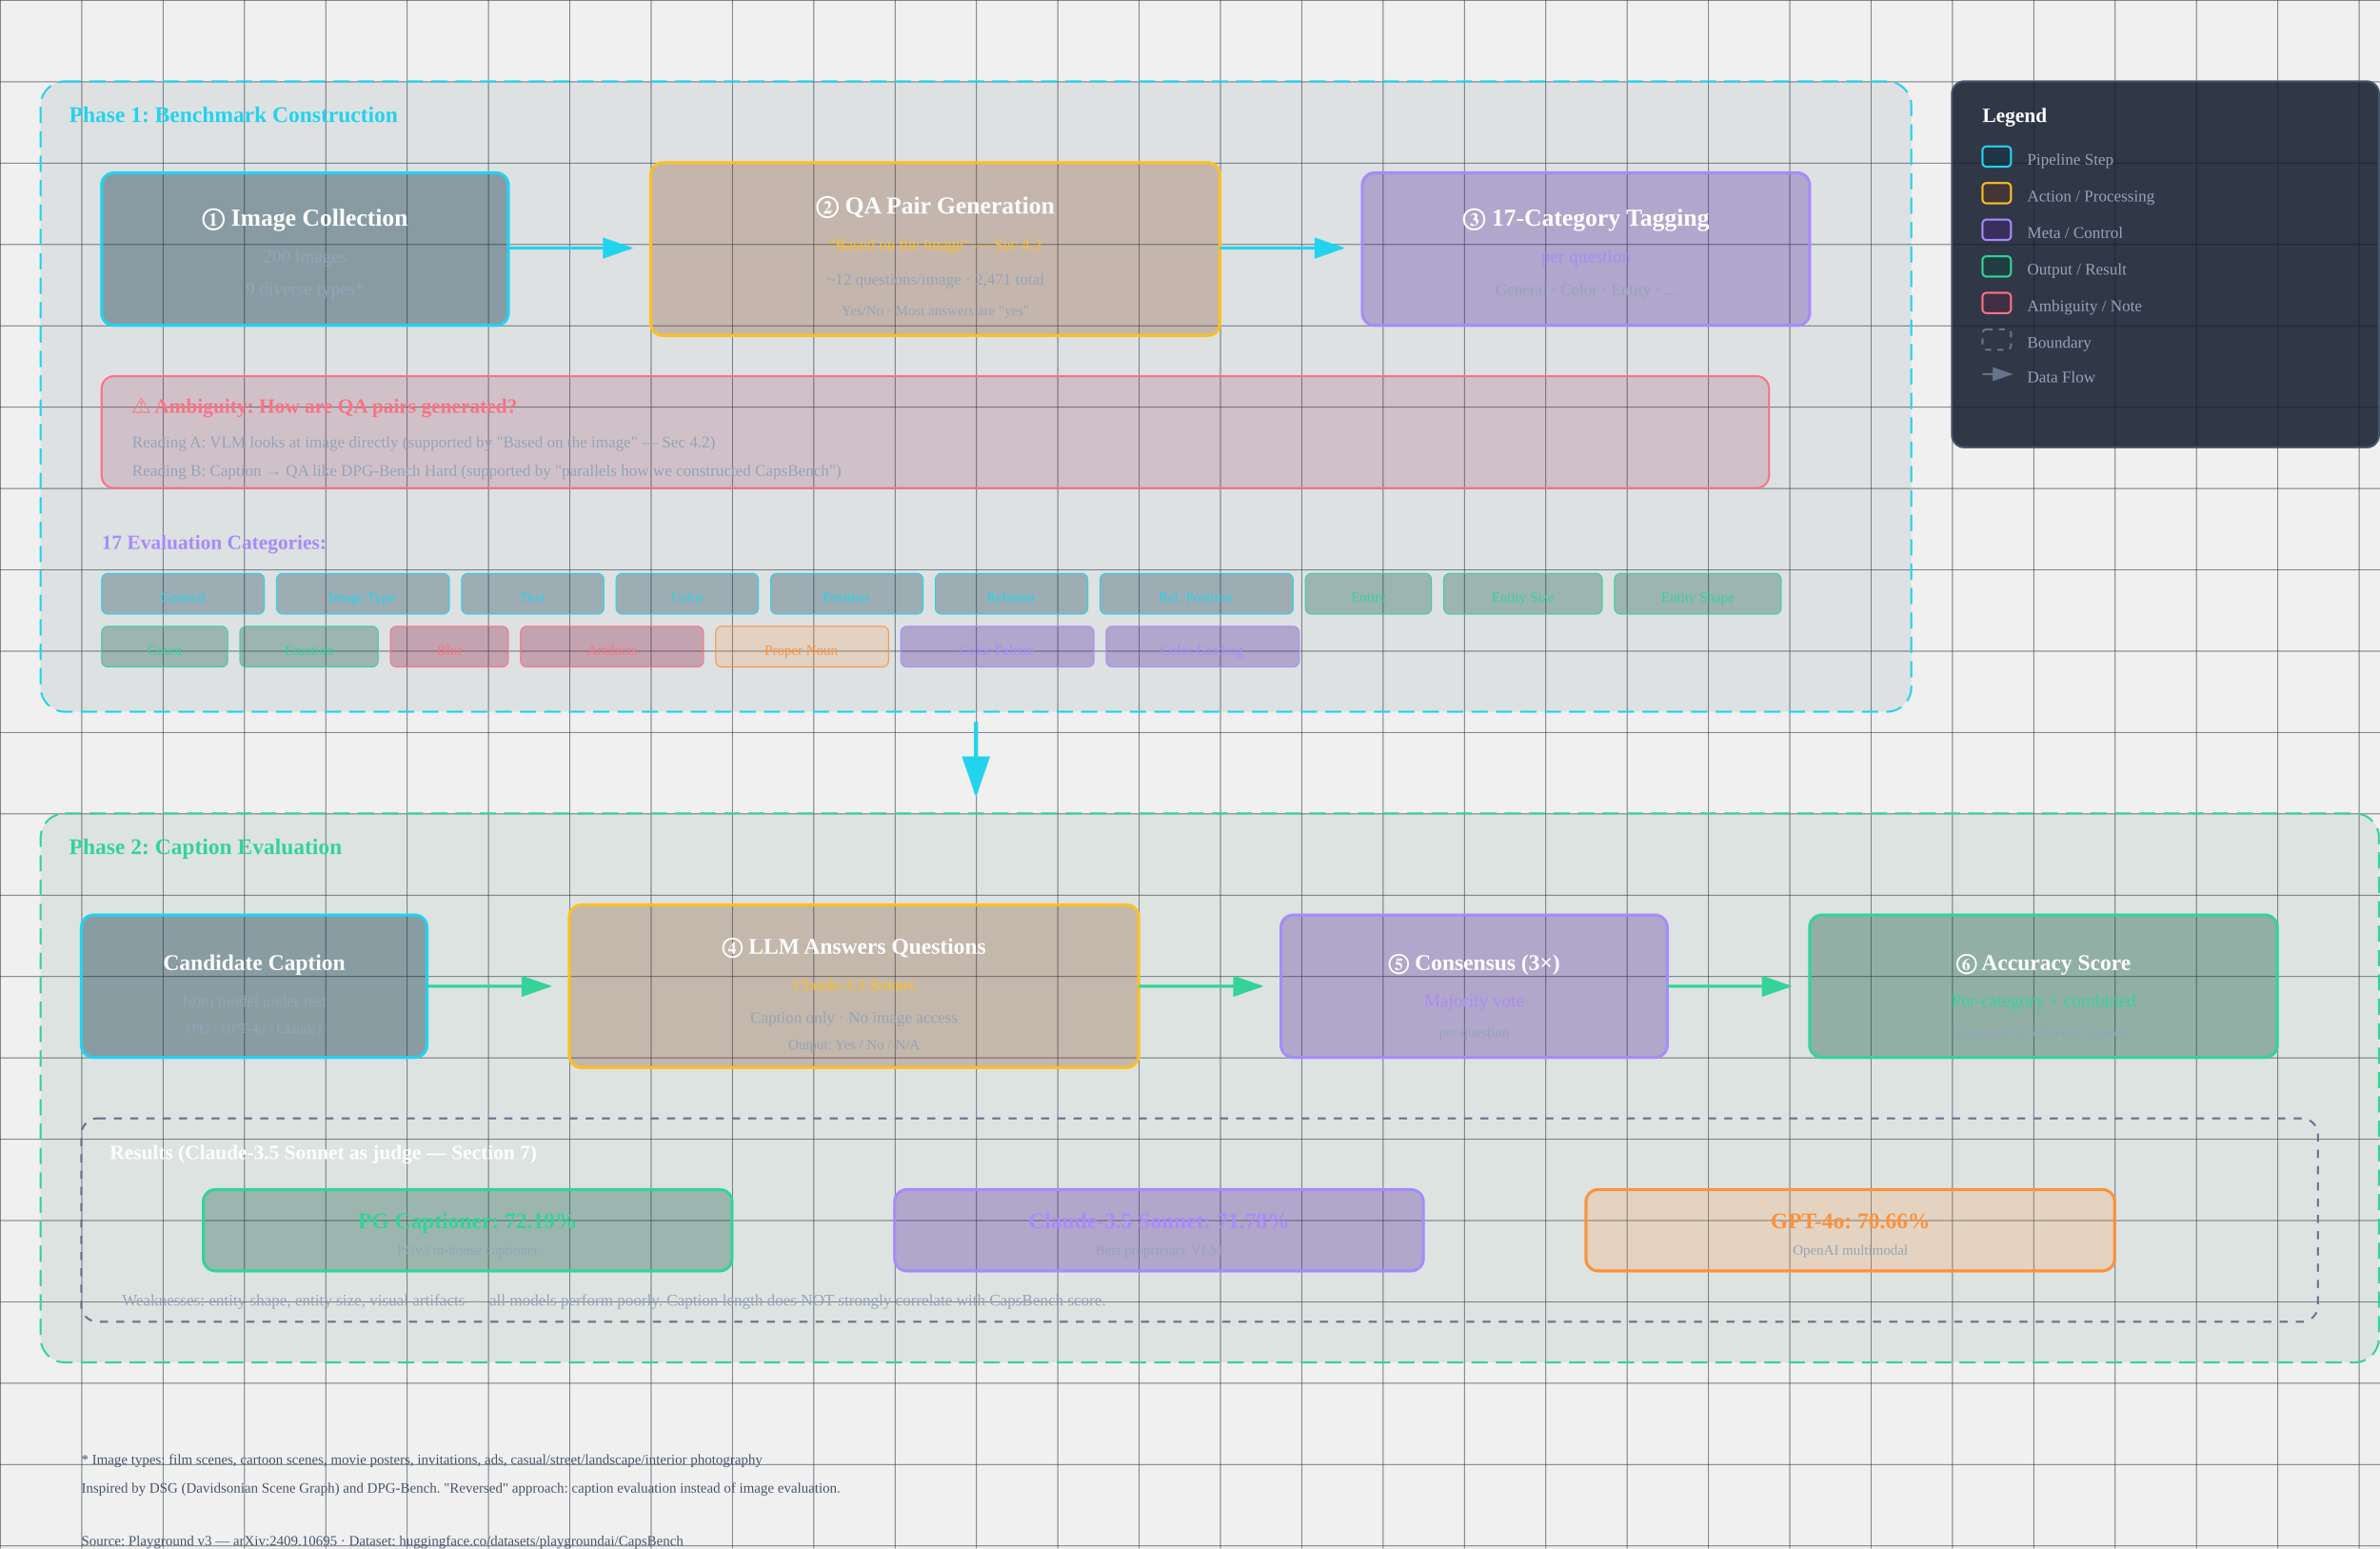
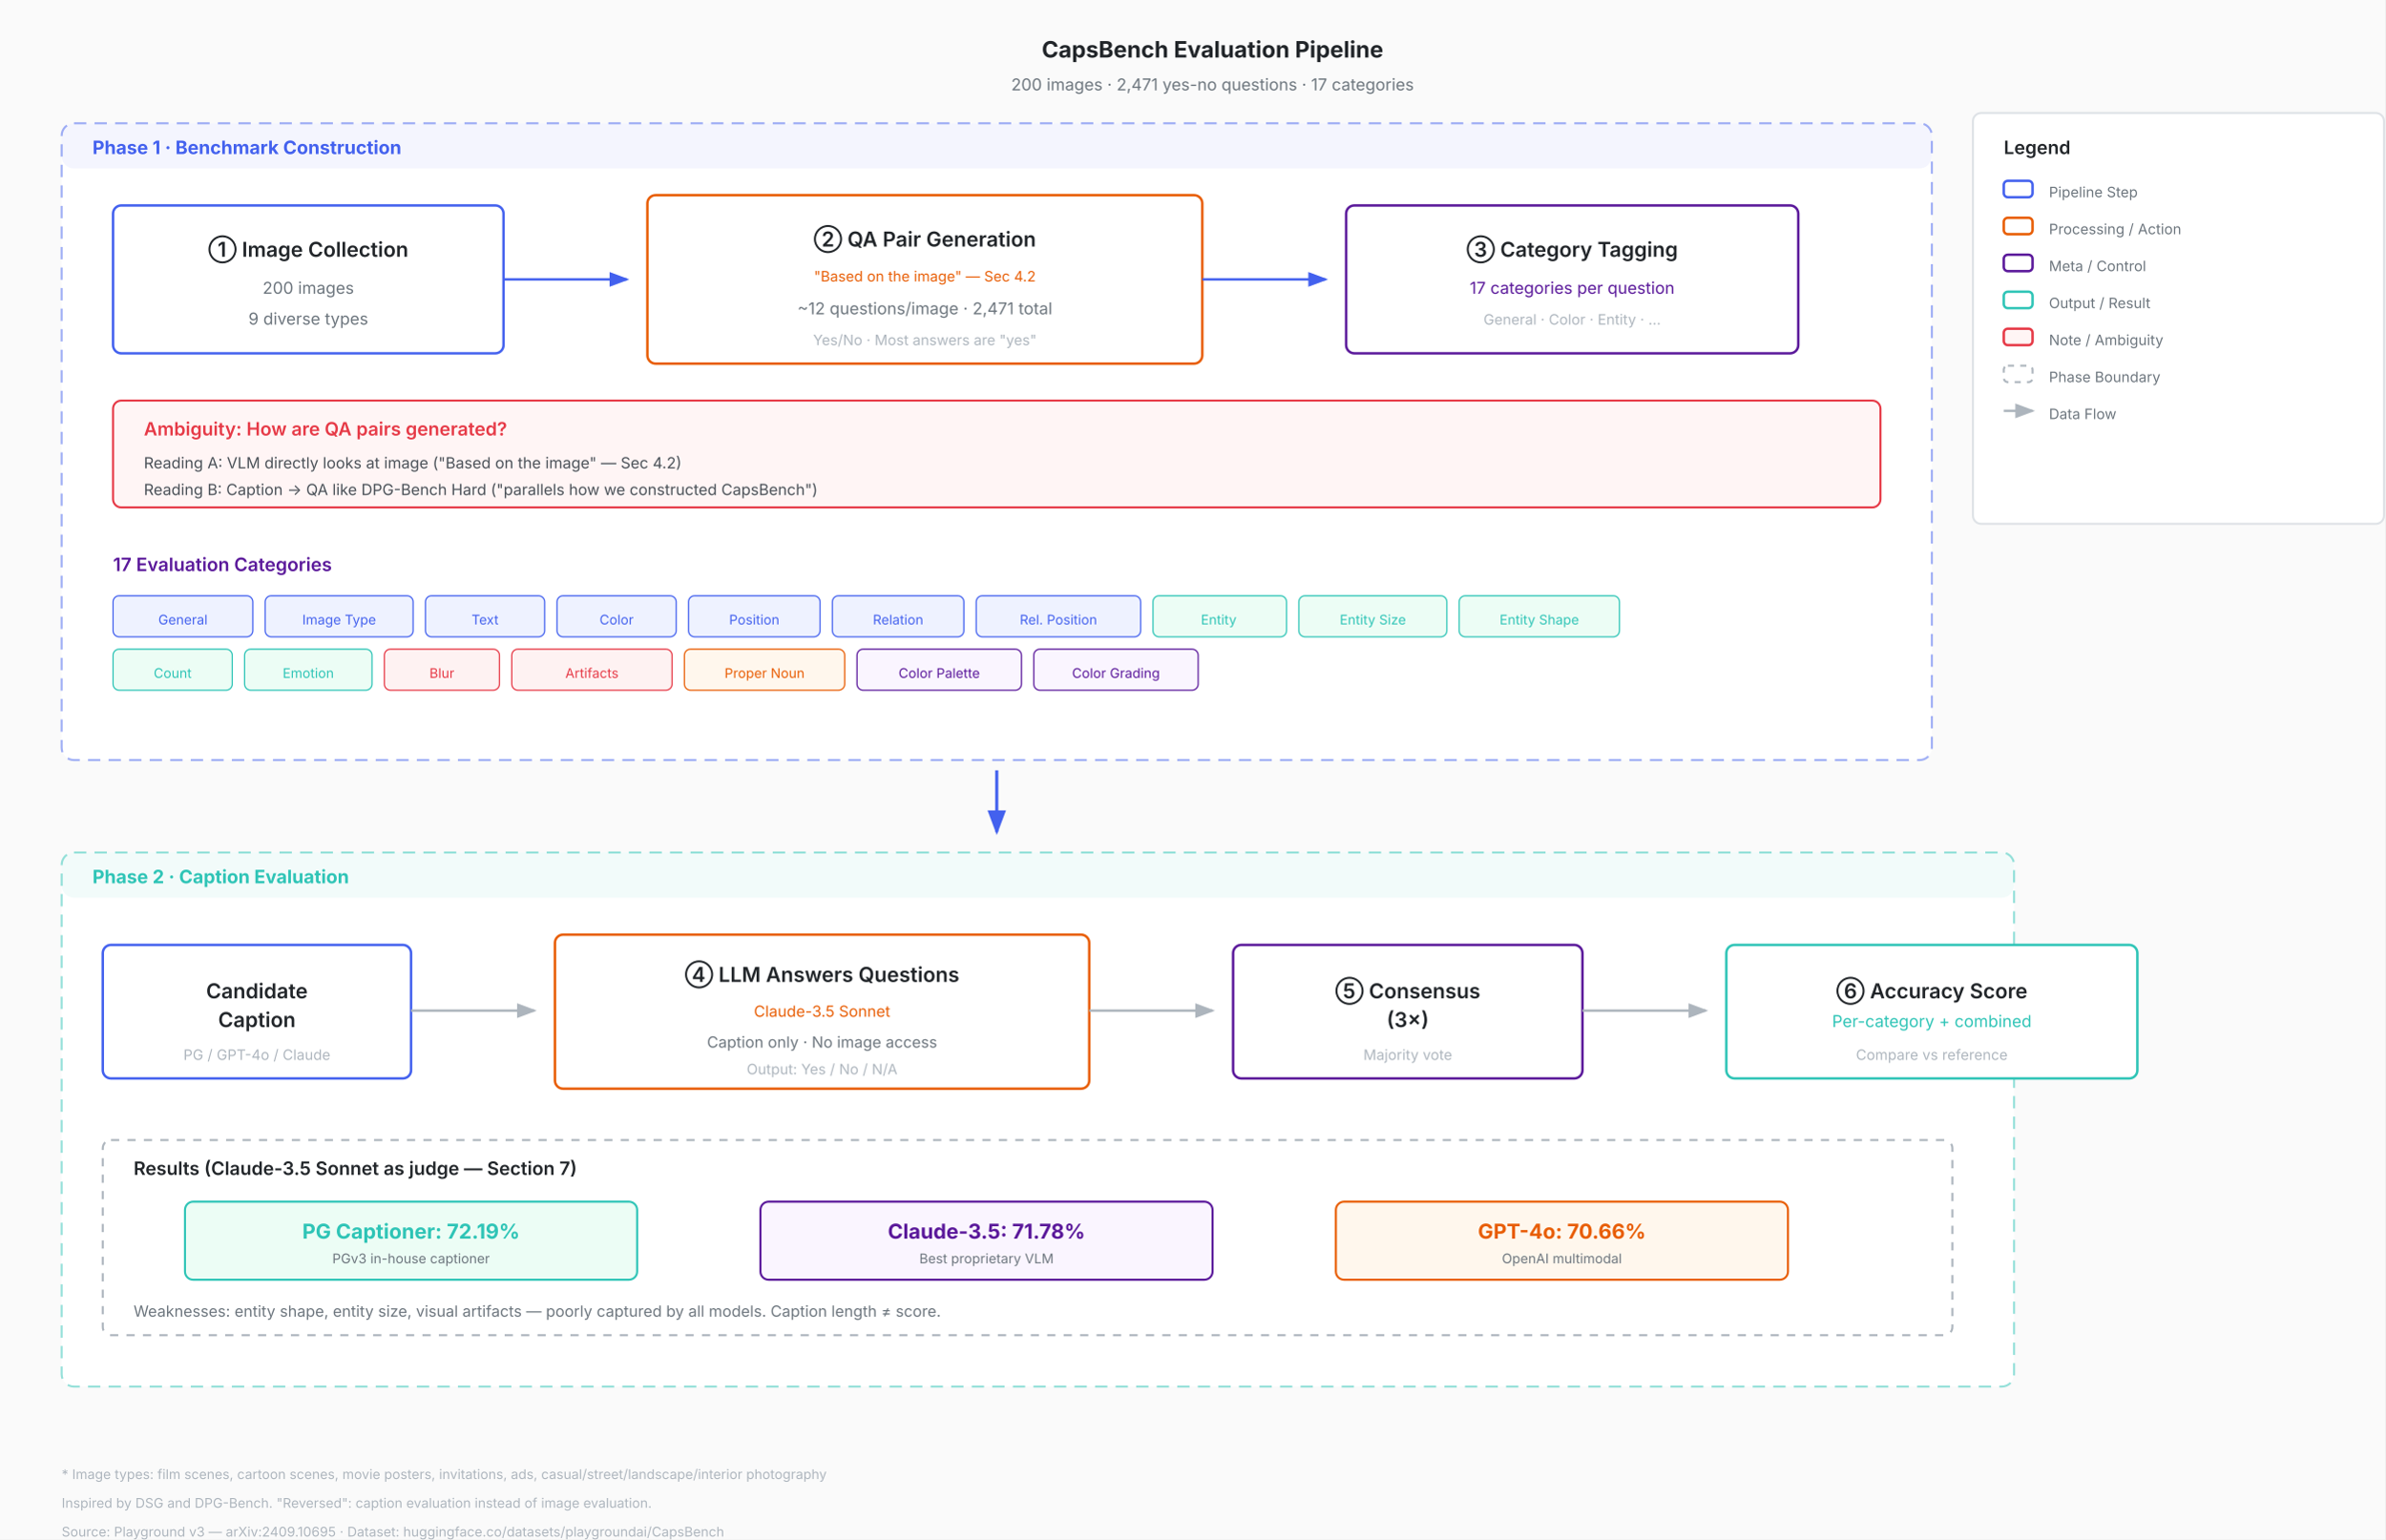
- <svg xmlns="http://www.w3.org/2000/svg" style="background:#020617;width:100%;max-width:1200px">
+ <svg xmlns="http://www.w3.org/2000/svg" style="background:#fafafa;width:100%;max-width:1180px">
&gt;
      <defs>
-     <marker id="arw" markerWidth="10" markerHeight="7" refX="9" refY="3.5" orient="auto">
-       <polygon points="0 0, 10 3.5, 0 7" fill="#64748b" />
+     <marker id="arw" markerWidth="8" markerHeight="6" refX="7" refY="3" orient="auto">
+       <polygon points="0 0, 8 3, 0 6" fill="#adb5bd" />
    </marker>
-     <marker id="arw-b" markerWidth="10" markerHeight="7" refX="9" refY="3.5" orient="auto">
-       <polygon points="0 0, 10 3.5, 0 7" fill="#22d3ee" />
+     <marker id="arw-b" markerWidth="8" markerHeight="6" refX="7" refY="3" orient="auto">
+       <polygon points="0 0, 8 3, 0 6" fill="#4361ee" />
    </marker>
-     <marker id="arw-g" markerWidth="10" markerHeight="7" refX="9" refY="3.5" orient="auto">
-       <polygon points="0 0, 10 3.5, 0 7" fill="#34d399" />
+     <marker id="arw-g" markerWidth="8" markerHeight="6" refX="7" refY="3" orient="auto">
+       <polygon points="0 0, 8 3, 0 6" fill="#2ec4b6" />
    </marker>
-     <pattern id="grid" width="40" height="40" patternUnits="userSpaceOnUse">
-       <path d="M 40 0 L 0 0 0 40" fill="none" stroke="#1e293b" stroke-width="0.5" />
-     </pattern>
  </defs>
-   <rect width="100%" height="100%" fill="url(#grid)" />
-   <rect x="960" y="40" width="210" height="180" rx="6" fill="rgba(15,23,42,0.85)" stroke="#475569" stroke-width="1" />
-   <text x="975" y="60" fill="white" font-size="10" font-weight="600">Legend</text>
-   <rect x="975" y="72" width="14" height="10" rx="2" fill="rgba(8,51,68,0.4)" stroke="#22d3ee" stroke-width="1" />
-   <text x="997" y="81" fill="#94a3b8" font-size="8">Pipeline Step</text>
-   <rect x="975" y="90" width="14" height="10" rx="2" fill="rgba(120,53,15,0.25)" stroke="#fbbf24" stroke-width="1" />
-   <text x="997" y="99" fill="#94a3b8" font-size="8">Action / Processing</text>
-   <rect x="975" y="108" width="14" height="10" rx="2" fill="rgba(76,29,149,0.3)" stroke="#a78bfa" stroke-width="1" />
-   <text x="997" y="117" fill="#94a3b8" font-size="8">Meta / Control</text>
-   <rect x="975" y="126" width="14" height="10" rx="2" fill="rgba(6,78,59,0.35)" stroke="#34d399" stroke-width="1" />
-   <text x="997" y="135" fill="#94a3b8" font-size="8">Output / Result</text>
-   <rect x="975" y="144" width="14" height="10" rx="2" fill="rgba(136,19,55,0.2)" stroke="#fb7185" stroke-width="1" />
-   <text x="997" y="153" fill="#94a3b8" font-size="8">Ambiguity / Note</text>
-   <rect x="975" y="162" width="14" height="10" rx="2" fill="transparent" stroke="#64748b" stroke-width="1" stroke-dasharray="3,3" />
-   <text x="997" y="171" fill="#94a3b8" font-size="8">Boundary</text>
-   <line x1="975" y1="184" x2="989" y2="184" stroke="#64748b" stroke-width="1" marker-end="url(#arw)" />
-   <text x="997" y="188" fill="#94a3b8" font-size="8">Data Flow</text>
-   <rect x="20" y="40" width="920" height="310" rx="12" fill="rgba(8,51,68,0.08)" stroke="#22d3ee" stroke-width="1" stroke-dasharray="8,4" />
-   <text x="34" y="60" fill="#22d3ee" font-size="11" font-weight="600">Phase 1: Benchmark Construction</text>
-   <rect x="50" y="85" width="200" height="75" rx="6" fill="rgba(8,51,68,0.4)" stroke="#22d3ee" stroke-width="1.5" />
-   <text x="150" y="111" fill="white" font-size="12" font-weight="600" text-anchor="middle">① Image Collection</text>
-   <text x="150" y="129" fill="#94a3b8" font-size="9" text-anchor="middle">200 images</text>
-   <text x="150" y="145" fill="#94a3b8" font-size="9" text-anchor="middle">9 diverse types*</text>
-   <line x1="250" y1="122" x2="310" y2="122" stroke="#22d3ee" stroke-width="1.5" marker-end="url(#arw-b)" />
-   <rect x="320" y="80" width="280" height="85" rx="6" fill="rgba(120,53,15,0.25)" stroke="#fbbf24" stroke-width="1.5" />
-   <text x="460" y="105" fill="white" font-size="12" font-weight="600" text-anchor="middle">② QA Pair Generation</text>
-   <text x="460" y="123" fill="#fbbf24" font-size="8" text-anchor="middle">"Based on the image" — Sec 4.2</text>
-   <text x="460" y="140" fill="#94a3b8" font-size="8" text-anchor="middle">~12 questions/image · 2,471 total</text>
-   <text x="460" y="155" fill="#94a3b8" font-size="7" text-anchor="middle">Yes/No · Most answers are "yes"</text>
-   <line x1="600" y1="122" x2="660" y2="122" stroke="#22d3ee" stroke-width="1.5" marker-end="url(#arw-b)" />
-   <rect x="670" y="85" width="220" height="75" rx="6" fill="rgba(76,29,149,0.3)" stroke="#a78bfa" stroke-width="1.5" />
-   <text x="780" y="111" fill="white" font-size="12" font-weight="600" text-anchor="middle">③ 17-Category Tagging</text>
-   <text x="780" y="129" fill="#a78bfa" font-size="9" text-anchor="middle">per question</text>
-   <text x="780" y="145" fill="#94a3b8" font-size="8" text-anchor="middle">General · Color · Entity · ...</text>
-   <rect x="50" y="185" width="820" height="55" rx="6" fill="rgba(136,19,55,0.15)" stroke="#fb7185" stroke-width="1" />
-   <text x="65" y="203" fill="#fb7185" font-size="10" font-weight="600">⚠ Ambiguity: How are QA pairs generated?</text>
-   <text x="65" y="220" fill="#94a3b8" font-size="8">Reading A: VLM looks at image directly (supported by "Based on the image" — Sec 4.2)</text>
-   <text x="65" y="234" fill="#94a3b8" font-size="8">Reading B: Caption → QA like DPG-Bench Hard (supported by "parallels how we constructed CapsBench")</text>
-   <text x="50" y="270" fill="#a78bfa" font-size="10" font-weight="600">17 Evaluation Categories:</text>
-   <g font-size="8" fill="#94a3b8" text-anchor="middle">
-     <rect x="50" y="282" width="80" height="20" rx="3" fill="rgba(8,51,68,0.3)" stroke="#22d3ee" stroke-width="0.5" />
-     <text x="90" y="296" fill="#22d3ee" font-size="7">General</text>
-     <rect x="136" y="282" width="85" height="20" rx="3" fill="rgba(8,51,68,0.3)" stroke="#22d3ee" stroke-width="0.5" />
-     <text x="178" y="296" fill="#22d3ee" font-size="7">Image Type</text>
-     <rect x="227" y="282" width="70" height="20" rx="3" fill="rgba(8,51,68,0.3)" stroke="#22d3ee" stroke-width="0.5" />
-     <text x="262" y="296" fill="#22d3ee" font-size="7">Text</text>
-     <rect x="303" y="282" width="70" height="20" rx="3" fill="rgba(8,51,68,0.3)" stroke="#22d3ee" stroke-width="0.5" />
-     <text x="338" y="296" fill="#22d3ee" font-size="7">Color</text>
-     <rect x="379" y="282" width="75" height="20" rx="3" fill="rgba(8,51,68,0.3)" stroke="#22d3ee" stroke-width="0.5" />
-     <text x="416" y="296" fill="#22d3ee" font-size="7">Position</text>
-     <rect x="460" y="282" width="75" height="20" rx="3" fill="rgba(8,51,68,0.3)" stroke="#22d3ee" stroke-width="0.5" />
-     <text x="497" y="296" fill="#22d3ee" font-size="7">Relation</text>
-     <rect x="541" y="282" width="95" height="20" rx="3" fill="rgba(8,51,68,0.3)" stroke="#22d3ee" stroke-width="0.5" />
-     <text x="588" y="296" fill="#22d3ee" font-size="7">Rel. Position</text>
-     <rect x="642" y="282" width="62" height="20" rx="3" fill="rgba(6,78,59,0.3)" stroke="#34d399" stroke-width="0.5" />
-     <text x="673" y="296" fill="#34d399" font-size="7">Entity</text>
-     <rect x="710" y="282" width="78" height="20" rx="3" fill="rgba(6,78,59,0.3)" stroke="#34d399" stroke-width="0.5" />
-     <text x="749" y="296" fill="#34d399" font-size="7">Entity Size</text>
-     <rect x="794" y="282" width="82" height="20" rx="3" fill="rgba(6,78,59,0.3)" stroke="#34d399" stroke-width="0.5" />
-     <text x="835" y="296" fill="#34d399" font-size="7">Entity Shape</text>
-     <rect x="50" y="308" width="62" height="20" rx="3" fill="rgba(6,78,59,0.3)" stroke="#34d399" stroke-width="0.5" />
-     <text x="81" y="322" fill="#34d399" font-size="7">Count</text>
-     <rect x="118" y="308" width="68" height="20" rx="3" fill="rgba(6,78,59,0.3)" stroke="#34d399" stroke-width="0.5" />
-     <text x="152" y="322" fill="#34d399" font-size="7">Emotion</text>
-     <rect x="192" y="308" width="58" height="20" rx="3" fill="rgba(136,19,55,0.3)" stroke="#fb7185" stroke-width="0.5" />
-     <text x="221" y="322" fill="#fb7185" font-size="7">Blur</text>
-     <rect x="256" y="308" width="90" height="20" rx="3" fill="rgba(136,19,55,0.3)" stroke="#fb7185" stroke-width="0.5" />
-     <text x="301" y="322" fill="#fb7185" font-size="7">Artifacts</text>
-     <rect x="352" y="308" width="85" height="20" rx="3" fill="rgba(251,146,60,0.2)" stroke="#fb923c" stroke-width="0.5" />
-     <text x="394" y="322" fill="#fb923c" font-size="7">Proper Noun</text>
-     <rect x="443" y="308" width="95" height="20" rx="3" fill="rgba(76,29,149,0.3)" stroke="#a78bfa" stroke-width="0.5" />
-     <text x="490" y="322" fill="#a78bfa" font-size="7">Color Palette</text>
-     <rect x="544" y="308" width="95" height="20" rx="3" fill="rgba(76,29,149,0.3)" stroke="#a78bfa" stroke-width="0.5" />
-     <text x="591" y="322" fill="#a78bfa" font-size="7">Color Grading</text>
+   <rect width="100%" height="100%" fill="#fafafa" />
+   <text x="590" y="28" fill="#212529" font-size="11" font-weight="700" text-anchor="middle" font-family="Inter,sans-serif">CapsBench Evaluation Pipeline</text>
+   <text x="590" y="44" fill="#6c757d" font-size="8" text-anchor="middle" font-family="Inter,sans-serif">200 images · 2,471 yes-no questions · 17 categories</text>
+   <rect x="960" y="55" width="200" height="200" rx="4" fill="white" stroke="#dee2e6" stroke-width="1" />
+   <text x="975" y="75" fill="#212529" font-size="9" font-weight="600" font-family="Inter,sans-serif">Legend</text>
+   <rect x="975" y="88" width="14" height="8" rx="2" fill="white" stroke="#4361ee" stroke-width="1.2" />
+   <text x="997" y="96" fill="#6c757d" font-size="7" font-family="Inter,sans-serif">Pipeline Step</text>
+   <rect x="975" y="106" width="14" height="8" rx="2" fill="white" stroke="#e85d04" stroke-width="1.2" />
+   <text x="997" y="114" fill="#6c757d" font-size="7" font-family="Inter,sans-serif">Processing / Action</text>
+   <rect x="975" y="124" width="14" height="8" rx="2" fill="white" stroke="#5a189a" stroke-width="1.2" />
+   <text x="997" y="132" fill="#6c757d" font-size="7" font-family="Inter,sans-serif">Meta / Control</text>
+   <rect x="975" y="142" width="14" height="8" rx="2" fill="white" stroke="#2ec4b6" stroke-width="1.2" />
+   <text x="997" y="150" fill="#6c757d" font-size="7" font-family="Inter,sans-serif">Output / Result</text>
+   <rect x="975" y="160" width="14" height="8" rx="2" fill="#fff5f5" stroke="#e63946" stroke-width="1.2" />
+   <text x="997" y="168" fill="#6c757d" font-size="7" font-family="Inter,sans-serif">Note / Ambiguity</text>
+   <rect x="975" y="178" width="14" height="8" rx="2" fill="transparent" stroke="#adb5bd" stroke-width="1" stroke-dasharray="3,3" />
+   <text x="997" y="186" fill="#6c757d" font-size="7" font-family="Inter,sans-serif">Phase Boundary</text>
+   <line x1="975" y1="200" x2="989" y2="200" stroke="#adb5bd" stroke-width="1.2" marker-end="url(#arw)" />
+   <text x="997" y="204" fill="#6c757d" font-size="7" font-family="Inter,sans-serif">Data Flow</text>
+   <rect x="30" y="60" width="910" height="310" rx="6" fill="white" stroke="#4361ee" stroke-width="1" stroke-dasharray="6,4" stroke-opacity="0.5" />
+   <rect x="30" y="60" width="910" height="22" rx="6" fill="#4361ee" fill-opacity="0.06" />
+   <text x="45" y="75" fill="#4361ee" font-size="9" font-weight="700" font-family="Inter,sans-serif">Phase 1 · Benchmark Construction</text>
+   <rect x="55" y="100" width="190" height="72" rx="4" fill="white" stroke="#4361ee" stroke-width="1.2" />
+   <text x="150" y="125" fill="#212529" font-size="10" font-weight="600" text-anchor="middle" font-family="Inter,sans-serif">① Image Collection</text>
+   <text x="150" y="143" fill="#6c757d" font-size="8" text-anchor="middle" font-family="Inter,sans-serif">200 images</text>
+   <text x="150" y="158" fill="#6c757d" font-size="8" text-anchor="middle" font-family="Inter,sans-serif">9 diverse types</text>
+   <line x1="245" y1="136" x2="305" y2="136" stroke="#4361ee" stroke-width="1.2" marker-end="url(#arw-b)" />
+   <rect x="315" y="95" width="270" height="82" rx="4" fill="white" stroke="#e85d04" stroke-width="1.2" />
+   <text x="450" y="120" fill="#212529" font-size="10" font-weight="600" text-anchor="middle" font-family="Inter,sans-serif">② QA Pair Generation</text>
+   <text x="450" y="137" fill="#e85d04" font-size="7" text-anchor="middle" font-family="Inter,sans-serif">"Based on the image" — Sec 4.2</text>
+   <text x="450" y="153" fill="#6c757d" font-size="8" text-anchor="middle" font-family="Inter,sans-serif">~12 questions/image · 2,471 total</text>
+   <text x="450" y="168" fill="#adb5bd" font-size="7" text-anchor="middle" font-family="Inter,sans-serif">Yes/No · Most answers are "yes"</text>
+   <line x1="585" y1="136" x2="645" y2="136" stroke="#4361ee" stroke-width="1.2" marker-end="url(#arw-b)" />
+   <rect x="655" y="100" width="220" height="72" rx="4" fill="white" stroke="#5a189a" stroke-width="1.2" />
+   <text x="765" y="125" fill="#212529" font-size="10" font-weight="600" text-anchor="middle" font-family="Inter,sans-serif">③ Category Tagging</text>
+   <text x="765" y="143" fill="#5a189a" font-size="8" text-anchor="middle" font-family="Inter,sans-serif">17 categories per question</text>
+   <text x="765" y="158" fill="#adb5bd" font-size="7" text-anchor="middle" font-family="Inter,sans-serif">General · Color · Entity · ...</text>
+   <rect x="55" y="195" width="860" height="52" rx="4" fill="#fff5f5" stroke="#e63946" stroke-width="1" />
+   <text x="70" y="212" fill="#e63946" font-size="9" font-weight="600" font-family="Inter,sans-serif">Ambiguity: How are QA pairs generated?</text>
+   <text x="70" y="228" fill="#495057" font-size="7.5" font-family="Inter,sans-serif">Reading A: VLM directly looks at image ("Based on the image" — Sec 4.2)</text>
+   <text x="70" y="241" fill="#495057" font-size="7.5" font-family="Inter,sans-serif">Reading B: Caption → QA like DPG-Bench Hard ("parallels how we constructed CapsBench")</text>
+   <text x="55" y="278" fill="#5a189a" font-size="9" font-weight="600" font-family="Inter,sans-serif">17 Evaluation Categories</text>
+   <g font-size="7" fill="#495057" text-anchor="middle" font-family="Inter,sans-serif">
+     <rect x="55" y="290" width="68" height="20" rx="3" fill="#eef2ff" stroke="#4361ee" stroke-width="0.6" />
+     <text x="89" y="304" fill="#4361ee" font-size="6.5">General</text>
+     <rect x="129" y="290" width="72" height="20" rx="3" fill="#eef2ff" stroke="#4361ee" stroke-width="0.6" />
+     <text x="165" y="304" fill="#4361ee" font-size="6.5">Image Type</text>
+     <rect x="207" y="290" width="58" height="20" rx="3" fill="#eef2ff" stroke="#4361ee" stroke-width="0.6" />
+     <text x="236" y="304" fill="#4361ee" font-size="6.5">Text</text>
+     <rect x="271" y="290" width="58" height="20" rx="3" fill="#eef2ff" stroke="#4361ee" stroke-width="0.6" />
+     <text x="300" y="304" fill="#4361ee" font-size="6.5">Color</text>
+     <rect x="335" y="290" width="64" height="20" rx="3" fill="#eef2ff" stroke="#4361ee" stroke-width="0.6" />
+     <text x="367" y="304" fill="#4361ee" font-size="6.5">Position</text>
+     <rect x="405" y="290" width="64" height="20" rx="3" fill="#eef2ff" stroke="#4361ee" stroke-width="0.6" />
+     <text x="437" y="304" fill="#4361ee" font-size="6.5">Relation</text>
+     <rect x="475" y="290" width="80" height="20" rx="3" fill="#eef2ff" stroke="#4361ee" stroke-width="0.6" />
+     <text x="515" y="304" fill="#4361ee" font-size="6.5">Rel. Position</text>
+     <rect x="561" y="290" width="65" height="20" rx="3" fill="#ecfdf5" stroke="#2ec4b6" stroke-width="0.6" />
+     <text x="593" y="304" fill="#2ec4b6" font-size="6.5">Entity</text>
+     <rect x="632" y="290" width="72" height="20" rx="3" fill="#ecfdf5" stroke="#2ec4b6" stroke-width="0.6" />
+     <text x="668" y="304" fill="#2ec4b6" font-size="6.5">Entity Size</text>
+     <rect x="710" y="290" width="78" height="20" rx="3" fill="#ecfdf5" stroke="#2ec4b6" stroke-width="0.6" />
+     <text x="749" y="304" fill="#2ec4b6" font-size="6.5">Entity Shape</text>
+     <rect x="55" y="316" width="58" height="20" rx="3" fill="#ecfdf5" stroke="#2ec4b6" stroke-width="0.6" />
+     <text x="84" y="330" fill="#2ec4b6" font-size="6.5">Count</text>
+     <rect x="119" y="316" width="62" height="20" rx="3" fill="#ecfdf5" stroke="#2ec4b6" stroke-width="0.6" />
+     <text x="150" y="330" fill="#2ec4b6" font-size="6.5">Emotion</text>
+     <rect x="187" y="316" width="56" height="20" rx="3" fill="#fef2f2" stroke="#e63946" stroke-width="0.6" />
+     <text x="215" y="330" fill="#e63946" font-size="6.5">Blur</text>
+     <rect x="249" y="316" width="78" height="20" rx="3" fill="#fef2f2" stroke="#e63946" stroke-width="0.6" />
+     <text x="288" y="330" fill="#e63946" font-size="6.5">Artifacts</text>
+     <rect x="333" y="316" width="78" height="20" rx="3" fill="#fff7ed" stroke="#e85d04" stroke-width="0.6" />
+     <text x="372" y="330" fill="#e85d04" font-size="6.5">Proper Noun</text>
+     <rect x="417" y="316" width="80" height="20" rx="3" fill="#faf5ff" stroke="#5a189a" stroke-width="0.6" />
+     <text x="457" y="330" fill="#5a189a" font-size="6.5">Color Palette</text>
+     <rect x="503" y="316" width="80" height="20" rx="3" fill="#faf5ff" stroke="#5a189a" stroke-width="0.6" />
+     <text x="543" y="330" fill="#5a189a" font-size="6.5">Color Grading</text>
  </g>
-   <line x1="480" y1="355" x2="480" y2="390" stroke="#22d3ee" stroke-width="2" marker-end="url(#arw-b)" />
-   <rect x="20" y="400" width="1150" height="270" rx="12" fill="rgba(6,78,59,0.08)" stroke="#34d399" stroke-width="1" stroke-dasharray="8,4" />
-   <text x="34" y="420" fill="#34d399" font-size="11" font-weight="600">Phase 2: Caption Evaluation</text>
-   <rect x="40" y="450" width="170" height="70" rx="6" fill="rgba(8,51,68,0.4)" stroke="#22d3ee" stroke-width="1.5" />
-   <text x="125" y="477" fill="white" font-size="11" font-weight="600" text-anchor="middle">Candidate Caption</text>
-   <text x="125" y="495" fill="#94a3b8" font-size="8" text-anchor="middle">from model under test</text>
-   <text x="125" y="508" fill="#94a3b8" font-size="7" text-anchor="middle">(PG / GPT-4o / Claude)</text>
-   <line x1="210" y1="485" x2="270" y2="485" stroke="#34d399" stroke-width="1.5" marker-end="url(#arw-g)" />
-   <rect x="280" y="445" width="280" height="80" rx="6" fill="rgba(120,53,15,0.25)" stroke="#fbbf24" stroke-width="1.5" />
-   <text x="420" y="469" fill="white" font-size="11" font-weight="600" text-anchor="middle">④ LLM Answers Questions</text>
-   <text x="420" y="487" fill="#fbbf24" font-size="8" text-anchor="middle">Claude-3.5 Sonnet</text>
-   <text x="420" y="503" fill="#94a3b8" font-size="8" text-anchor="middle">Caption only · No image access</text>
-   <text x="420" y="516" fill="#94a3b8" font-size="7" text-anchor="middle">Output: Yes / No / N/A</text>
-   <line x1="560" y1="485" x2="620" y2="485" stroke="#34d399" stroke-width="1.5" marker-end="url(#arw-g)" />
-   <rect x="630" y="450" width="190" height="70" rx="6" fill="rgba(76,29,149,0.3)" stroke="#a78bfa" stroke-width="1.5" />
-   <text x="725" y="477" fill="white" font-size="11" font-weight="600" text-anchor="middle">⑤ Consensus (3×)</text>
-   <text x="725" y="495" fill="#a78bfa" font-size="9" text-anchor="middle">Majority vote</text>
-   <text x="725" y="510" fill="#94a3b8" font-size="7" text-anchor="middle">per question</text>
-   <line x1="820" y1="485" x2="880" y2="485" stroke="#34d399" stroke-width="1.5" marker-end="url(#arw-g)" />
-   <rect x="890" y="450" width="230" height="70" rx="6" fill="rgba(6,78,59,0.35)" stroke="#34d399" stroke-width="1.5" />
-   <text x="1005" y="477" fill="white" font-size="11" font-weight="600" text-anchor="middle">⑥ Accuracy Score</text>
-   <text x="1005" y="495" fill="#34d399" font-size="9" text-anchor="middle">Per-category + combined</text>
-   <text x="1005" y="510" fill="#94a3b8" font-size="7" text-anchor="middle">Compare vs reference answers</text>
-   <rect x="40" y="550" width="1100" height="100" rx="8" fill="transparent" stroke="#64748b" stroke-width="1" stroke-dasharray="4,4" />
-   <text x="54" y="570" fill="white" font-size="10" font-weight="600">Results (Claude-3.5 Sonnet as judge — Section 7)</text>
-   <rect x="100" y="585" width="260" height="40" rx="6" fill="rgba(6,78,59,0.3)" stroke="#34d399" stroke-width="1.5" />
-   <text x="230" y="604" fill="#34d399" font-size="11" font-weight="600" text-anchor="middle">PG Captioner: 72.19%</text>
-   <text x="230" y="617" fill="#94a3b8" font-size="7" text-anchor="middle">PGv3 in-house captioner</text>
-   <rect x="440" y="585" width="260" height="40" rx="6" fill="rgba(76,29,149,0.3)" stroke="#a78bfa" stroke-width="1.5" />
-   <text x="570" y="604" fill="#a78bfa" font-size="11" font-weight="600" text-anchor="middle">Claude-3.5 Sonnet: 71.78%</text>
-   <text x="570" y="617" fill="#94a3b8" font-size="7" text-anchor="middle">Best proprietary VLM</text>
-   <rect x="780" y="585" width="260" height="40" rx="6" fill="rgba(251,146,60,0.2)" stroke="#fb923c" stroke-width="1.5" />
-   <text x="910" y="604" fill="#fb923c" font-size="11" font-weight="600" text-anchor="middle">GPT-4o: 70.66%</text>
-   <text x="910" y="617" fill="#94a3b8" font-size="7" text-anchor="middle">OpenAI multimodal</text>
-   <text x="60" y="642" fill="#94a3b8" font-size="8">Weaknesses: entity shape, entity size, visual artifacts — all models perform poorly. Caption length does NOT strongly correlate with CapsBench score.</text>
-   <text x="40" y="720" fill="#475569" font-size="7">* Image types: film scenes, cartoon scenes, movie posters, invitations, ads, casual/street/landscape/interior photography</text>
-   <text x="40" y="734" fill="#475569" font-size="7">Inspired by DSG (Davidsonian Scene Graph) and DPG-Bench. "Reversed" approach: caption evaluation instead of image evaluation.</text>
-   <text x="40" y="760" fill="#475569" font-size="7">Source: Playground v3 — arXiv:2409.10695 · Dataset: huggingface.co/datasets/playgroundai/CapsBench</text>
+   <line x1="485" y1="375" x2="485" y2="405" stroke="#4361ee" stroke-width="1.5" marker-end="url(#arw-b)" />
+   <rect x="30" y="415" width="950" height="260" rx="6" fill="white" stroke="#2ec4b6" stroke-width="1" stroke-dasharray="6,4" stroke-opacity="0.5" />
+   <rect x="30" y="415" width="950" height="22" rx="6" fill="#2ec4b6" fill-opacity="0.06" />
+   <text x="45" y="430" fill="#2ec4b6" font-size="9" font-weight="700" font-family="Inter,sans-serif">Phase 2 · Caption Evaluation</text>
+   <rect x="50" y="460" width="150" height="65" rx="4" fill="white" stroke="#4361ee" stroke-width="1.2" />
+   <text x="125" y="486" fill="#212529" font-size="10" font-weight="600" text-anchor="middle" font-family="Inter,sans-serif">Candidate</text>
+   <text x="125" y="500" fill="#212529" font-size="10" font-weight="600" text-anchor="middle" font-family="Inter,sans-serif">Caption</text>
+   <text x="125" y="516" fill="#adb5bd" font-size="7" text-anchor="middle" font-family="Inter,sans-serif">PG / GPT-4o / Claude</text>
+   <line x1="200" y1="492" x2="260" y2="492" stroke="#adb5bd" stroke-width="1.2" marker-end="url(#arw)" />
+   <rect x="270" y="455" width="260" height="75" rx="4" fill="white" stroke="#e85d04" stroke-width="1.2" />
+   <text x="400" y="478" fill="#212529" font-size="10" font-weight="600" text-anchor="middle" font-family="Inter,sans-serif">④ LLM Answers Questions</text>
+   <text x="400" y="495" fill="#e85d04" font-size="7.5" text-anchor="middle" font-family="Inter,sans-serif">Claude-3.5 Sonnet</text>
+   <text x="400" y="510" fill="#6c757d" font-size="7.5" text-anchor="middle" font-family="Inter,sans-serif">Caption only · No image access</text>
+   <text x="400" y="523" fill="#adb5bd" font-size="7" text-anchor="middle" font-family="Inter,sans-serif">Output: Yes / No / N/A</text>
+   <line x1="530" y1="492" x2="590" y2="492" stroke="#adb5bd" stroke-width="1.2" marker-end="url(#arw)" />
+   <rect x="600" y="460" width="170" height="65" rx="4" fill="white" stroke="#5a189a" stroke-width="1.2" />
+   <text x="685" y="486" fill="#212529" font-size="10" font-weight="600" text-anchor="middle" font-family="Inter,sans-serif">⑤ Consensus</text>
+   <text x="685" y="500" fill="#212529" font-size="10" font-weight="600" text-anchor="middle" font-family="Inter,sans-serif">(3×)</text>
+   <text x="685" y="516" fill="#adb5bd" font-size="7" text-anchor="middle" font-family="Inter,sans-serif">Majority vote</text>
+   <line x1="770" y1="492" x2="830" y2="492" stroke="#adb5bd" stroke-width="1.2" marker-end="url(#arw)" />
+   <rect x="840" y="460" width="200" height="65" rx="4" fill="white" stroke="#2ec4b6" stroke-width="1.2" />
+   <text x="940" y="486" fill="#212529" font-size="10" font-weight="600" text-anchor="middle" font-family="Inter,sans-serif">⑥ Accuracy Score</text>
+   <text x="940" y="500" fill="#2ec4b6" font-size="8" text-anchor="middle" font-family="Inter,sans-serif">Per-category + combined</text>
+   <text x="940" y="516" fill="#adb5bd" font-size="7" text-anchor="middle" font-family="Inter,sans-serif">Compare vs reference</text>
+   <rect x="50" y="555" width="900" height="95" rx="4" fill="white" stroke="#adb5bd" stroke-width="1" stroke-dasharray="4,4" />
+   <text x="65" y="572" fill="#212529" font-size="9" font-weight="600" font-family="Inter,sans-serif">Results (Claude-3.5 Sonnet as judge — Section 7)</text>
+   <rect x="90" y="585" width="220" height="38" rx="4" fill="#ecfdf5" stroke="#2ec4b6" stroke-width="1" />
+   <text x="200" y="603" fill="#2ec4b6" font-size="10" font-weight="700" text-anchor="middle" font-family="Inter,sans-serif">PG Captioner: 72.19%</text>
+   <text x="200" y="615" fill="#6c757d" font-size="6.5" text-anchor="middle" font-family="Inter,sans-serif">PGv3 in-house captioner</text>
+   <rect x="370" y="585" width="220" height="38" rx="4" fill="#faf5ff" stroke="#5a189a" stroke-width="1" />
+   <text x="480" y="603" fill="#5a189a" font-size="10" font-weight="700" text-anchor="middle" font-family="Inter,sans-serif">Claude-3.5: 71.78%</text>
+   <text x="480" y="615" fill="#6c757d" font-size="6.5" text-anchor="middle" font-family="Inter,sans-serif">Best proprietary VLM</text>
+   <rect x="650" y="585" width="220" height="38" rx="4" fill="#fff7ed" stroke="#e85d04" stroke-width="1" />
+   <text x="760" y="603" fill="#e85d04" font-size="10" font-weight="700" text-anchor="middle" font-family="Inter,sans-serif">GPT-4o: 70.66%</text>
+   <text x="760" y="615" fill="#6c757d" font-size="6.5" text-anchor="middle" font-family="Inter,sans-serif">OpenAI multimodal</text>
+   <text x="65" y="641" fill="#6c757d" font-size="7.5" font-family="Inter,sans-serif">Weaknesses: entity shape, entity size, visual artifacts — poorly captured by all models. Caption length ≠ score.</text>
+   <text x="30" y="720" fill="#adb5bd" font-size="6.5" font-family="Inter,sans-serif">* Image types: film scenes, cartoon scenes, movie posters, invitations, ads, casual/street/landscape/interior photography</text>
+   <text x="30" y="734" fill="#adb5bd" font-size="6.5" font-family="Inter,sans-serif">Inspired by DSG and DPG-Bench. "Reversed": caption evaluation instead of image evaluation.</text>
+   <text x="30" y="748" fill="#adb5bd" font-size="6.5" font-family="Inter,sans-serif">Source: Playground v3 — arXiv:2409.10695 · Dataset: huggingface.co/datasets/playgroundai/CapsBench</text>
</svg>
